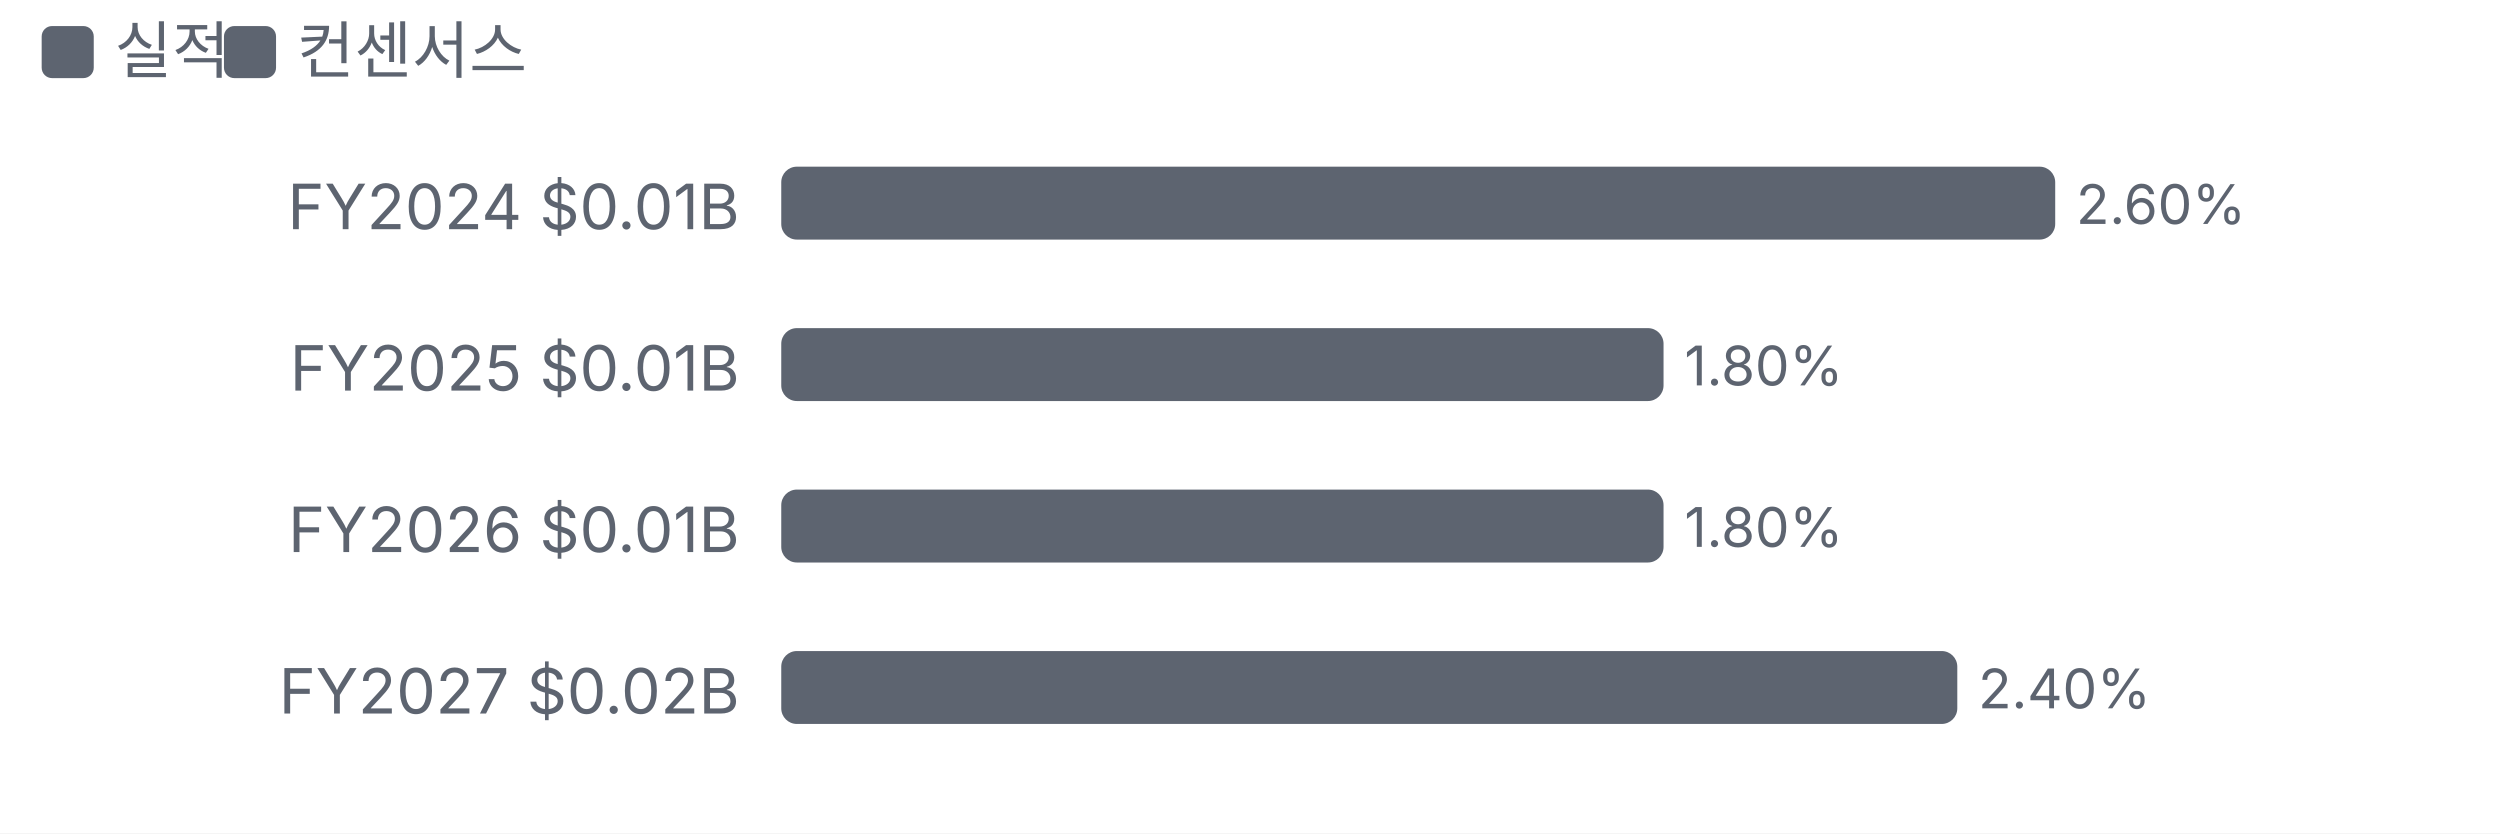
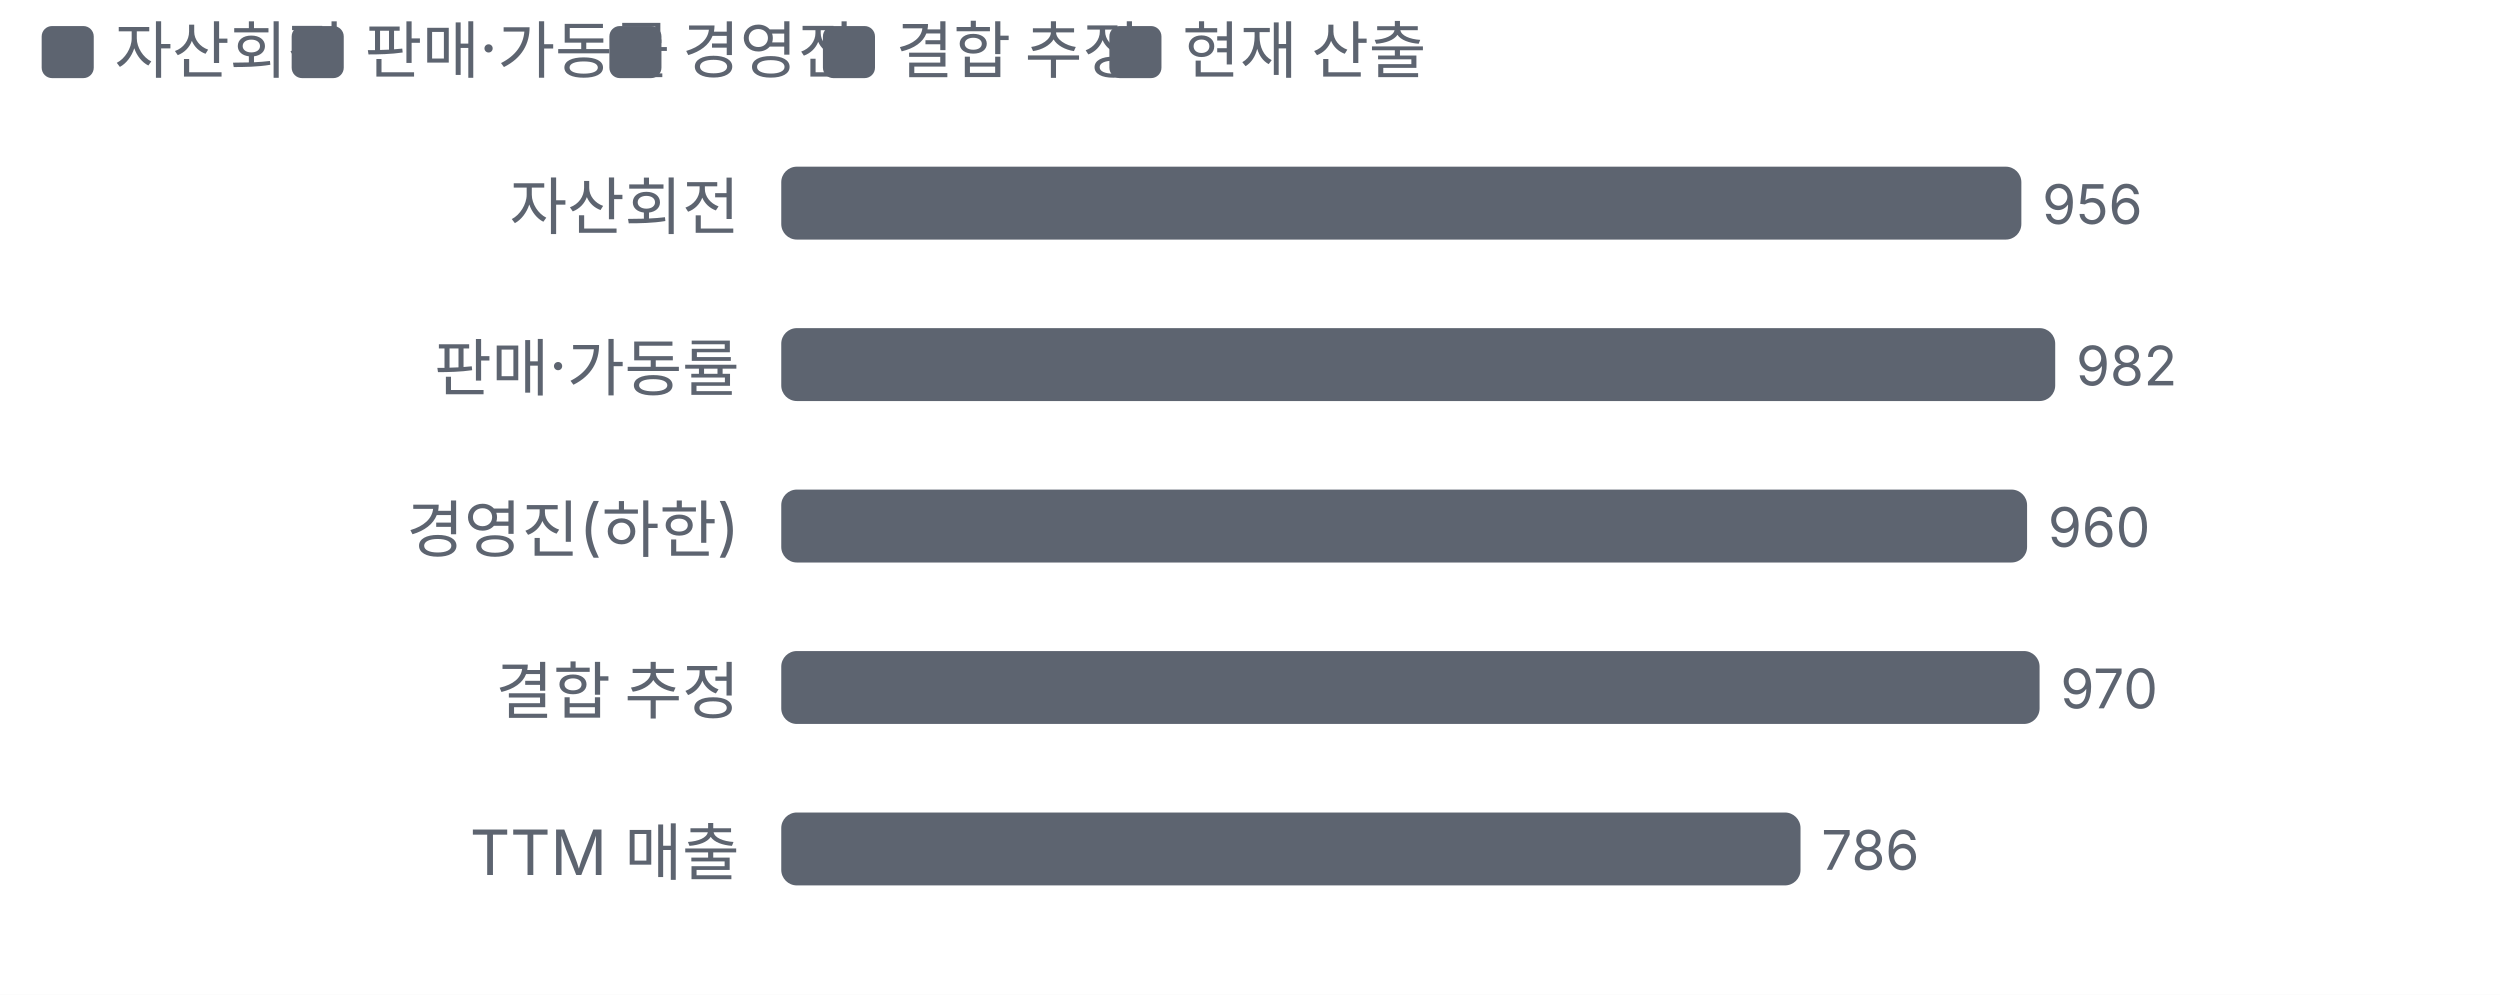
- <svg xmlns="http://www.w3.org/2000/svg" viewBox="0 0 480 160" width="480" height="160">
+ <svg xmlns="http://www.w3.org/2000/svg" viewBox="0 0 480 191" width="480" height="191">
  <style>text{fill:#5d6470;font-size:10.5px;font-family:-apple-system,'Apple SD Gothic Neo','Malgun Gothic',sans-serif}</style>
  <rect width="100%" height="100%" fill="#ffffff" />
  <rect x="8" y="5" width="10" height="10" rx="2" fill="#5d6470" />
-   <text x="22" y="14" style="font-size:12px">실적</text>
-   <rect x="43" y="5" width="10" height="10" rx="2" fill="#5d6470" />
-   <text x="57" y="14" style="font-size:12px">컨센서스</text>
+   <text x="22" y="14" style="font-size:12px">자산회전</text>
+   <rect x="56" y="5" width="10" height="10" rx="2" fill="#5d6470" />
+   <text x="70" y="14" style="font-size:12px">판매·가동률</text>
+   <rect x="117" y="5" width="10" height="10" rx="2" fill="#5d6470" />
+   <text x="131" y="14" style="font-size:12px">경영진</text>
+   <rect x="158" y="5" width="10" height="10" rx="2" fill="#5d6470" />
+   <text x="172" y="14" style="font-size:12px">결합 추정</text>
+   <rect x="213" y="5" width="10" height="10" rx="2" fill="#5d6470" />
+   <text x="227" y="14" style="font-size:12px">현재 산출</text>
  <g transform="translate(0,22)">
    <text x="142" y="22" text-anchor="end" style="fill:#5d6470;font-size:12px">
-       <tspan x="142" dy="0">FY2024 $0.01B</tspan>
+       <tspan x="142" dy="0">자산회전</tspan>
    </text>
-     <rect x="150.0" y="10" width="244.6" height="14" rx="3" fill="#5d6470" />
-     <text x="398.6" y="21">2.60%</text>
+     <rect x="150.0" y="10" width="238.1" height="14" rx="3" fill="#5d6470" />
+     <text x="392.1" y="21">956</text>
    <text x="142" y="53" text-anchor="end" style="fill:#5d6470;font-size:12px">
-       <tspan x="142" dy="0">FY2025 $0.01B</tspan>
+       <tspan x="142" dy="0">판매·가동률</tspan>
    </text>
-     <rect x="150.0" y="41" width="169.4" height="14" rx="3" fill="#5d6470" />
-     <text x="323.4" y="52">1.80%</text>
+     <rect x="150.0" y="41" width="244.6" height="14" rx="3" fill="#5d6470" />
+     <text x="398.6" y="52">982</text>
    <text x="142" y="84" text-anchor="end" style="fill:#5d6470;font-size:12px">
-       <tspan x="142" dy="0">FY2026 $0.01B</tspan>
+       <tspan x="142" dy="0">경영진(하한)</tspan>
    </text>
-     <rect x="150.0" y="72" width="169.4" height="14" rx="3" fill="#5d6470" />
-     <text x="323.4" y="83">1.80%</text>
+     <rect x="150.0" y="72" width="239.2" height="14" rx="3" fill="#5d6470" />
+     <text x="393.2" y="83">960</text>
    <text x="142" y="115" text-anchor="end" style="fill:#5d6470;font-size:12px">
-       <tspan x="142" dy="0">FY2027 $0.02B</tspan>
+       <tspan x="142" dy="0">결합 추정</tspan>
    </text>
-     <rect x="150.0" y="103" width="225.8" height="14" rx="3" fill="#5d6470" />
-     <text x="379.8" y="114">2.40%</text>
+     <rect x="150.0" y="103" width="241.6" height="14" rx="3" fill="#5d6470" />
+     <text x="395.6" y="114">970</text>
+     <text x="142" y="146" text-anchor="end" style="fill:#5d6470;font-size:12px">
+       <tspan x="142" dy="0">TTM 매출</tspan>
+     </text>
+     <rect x="150.0" y="134" width="195.7" height="14" rx="3" fill="#5d6470" />
+     <text x="349.7" y="145">786</text>
  </g>
</svg>
